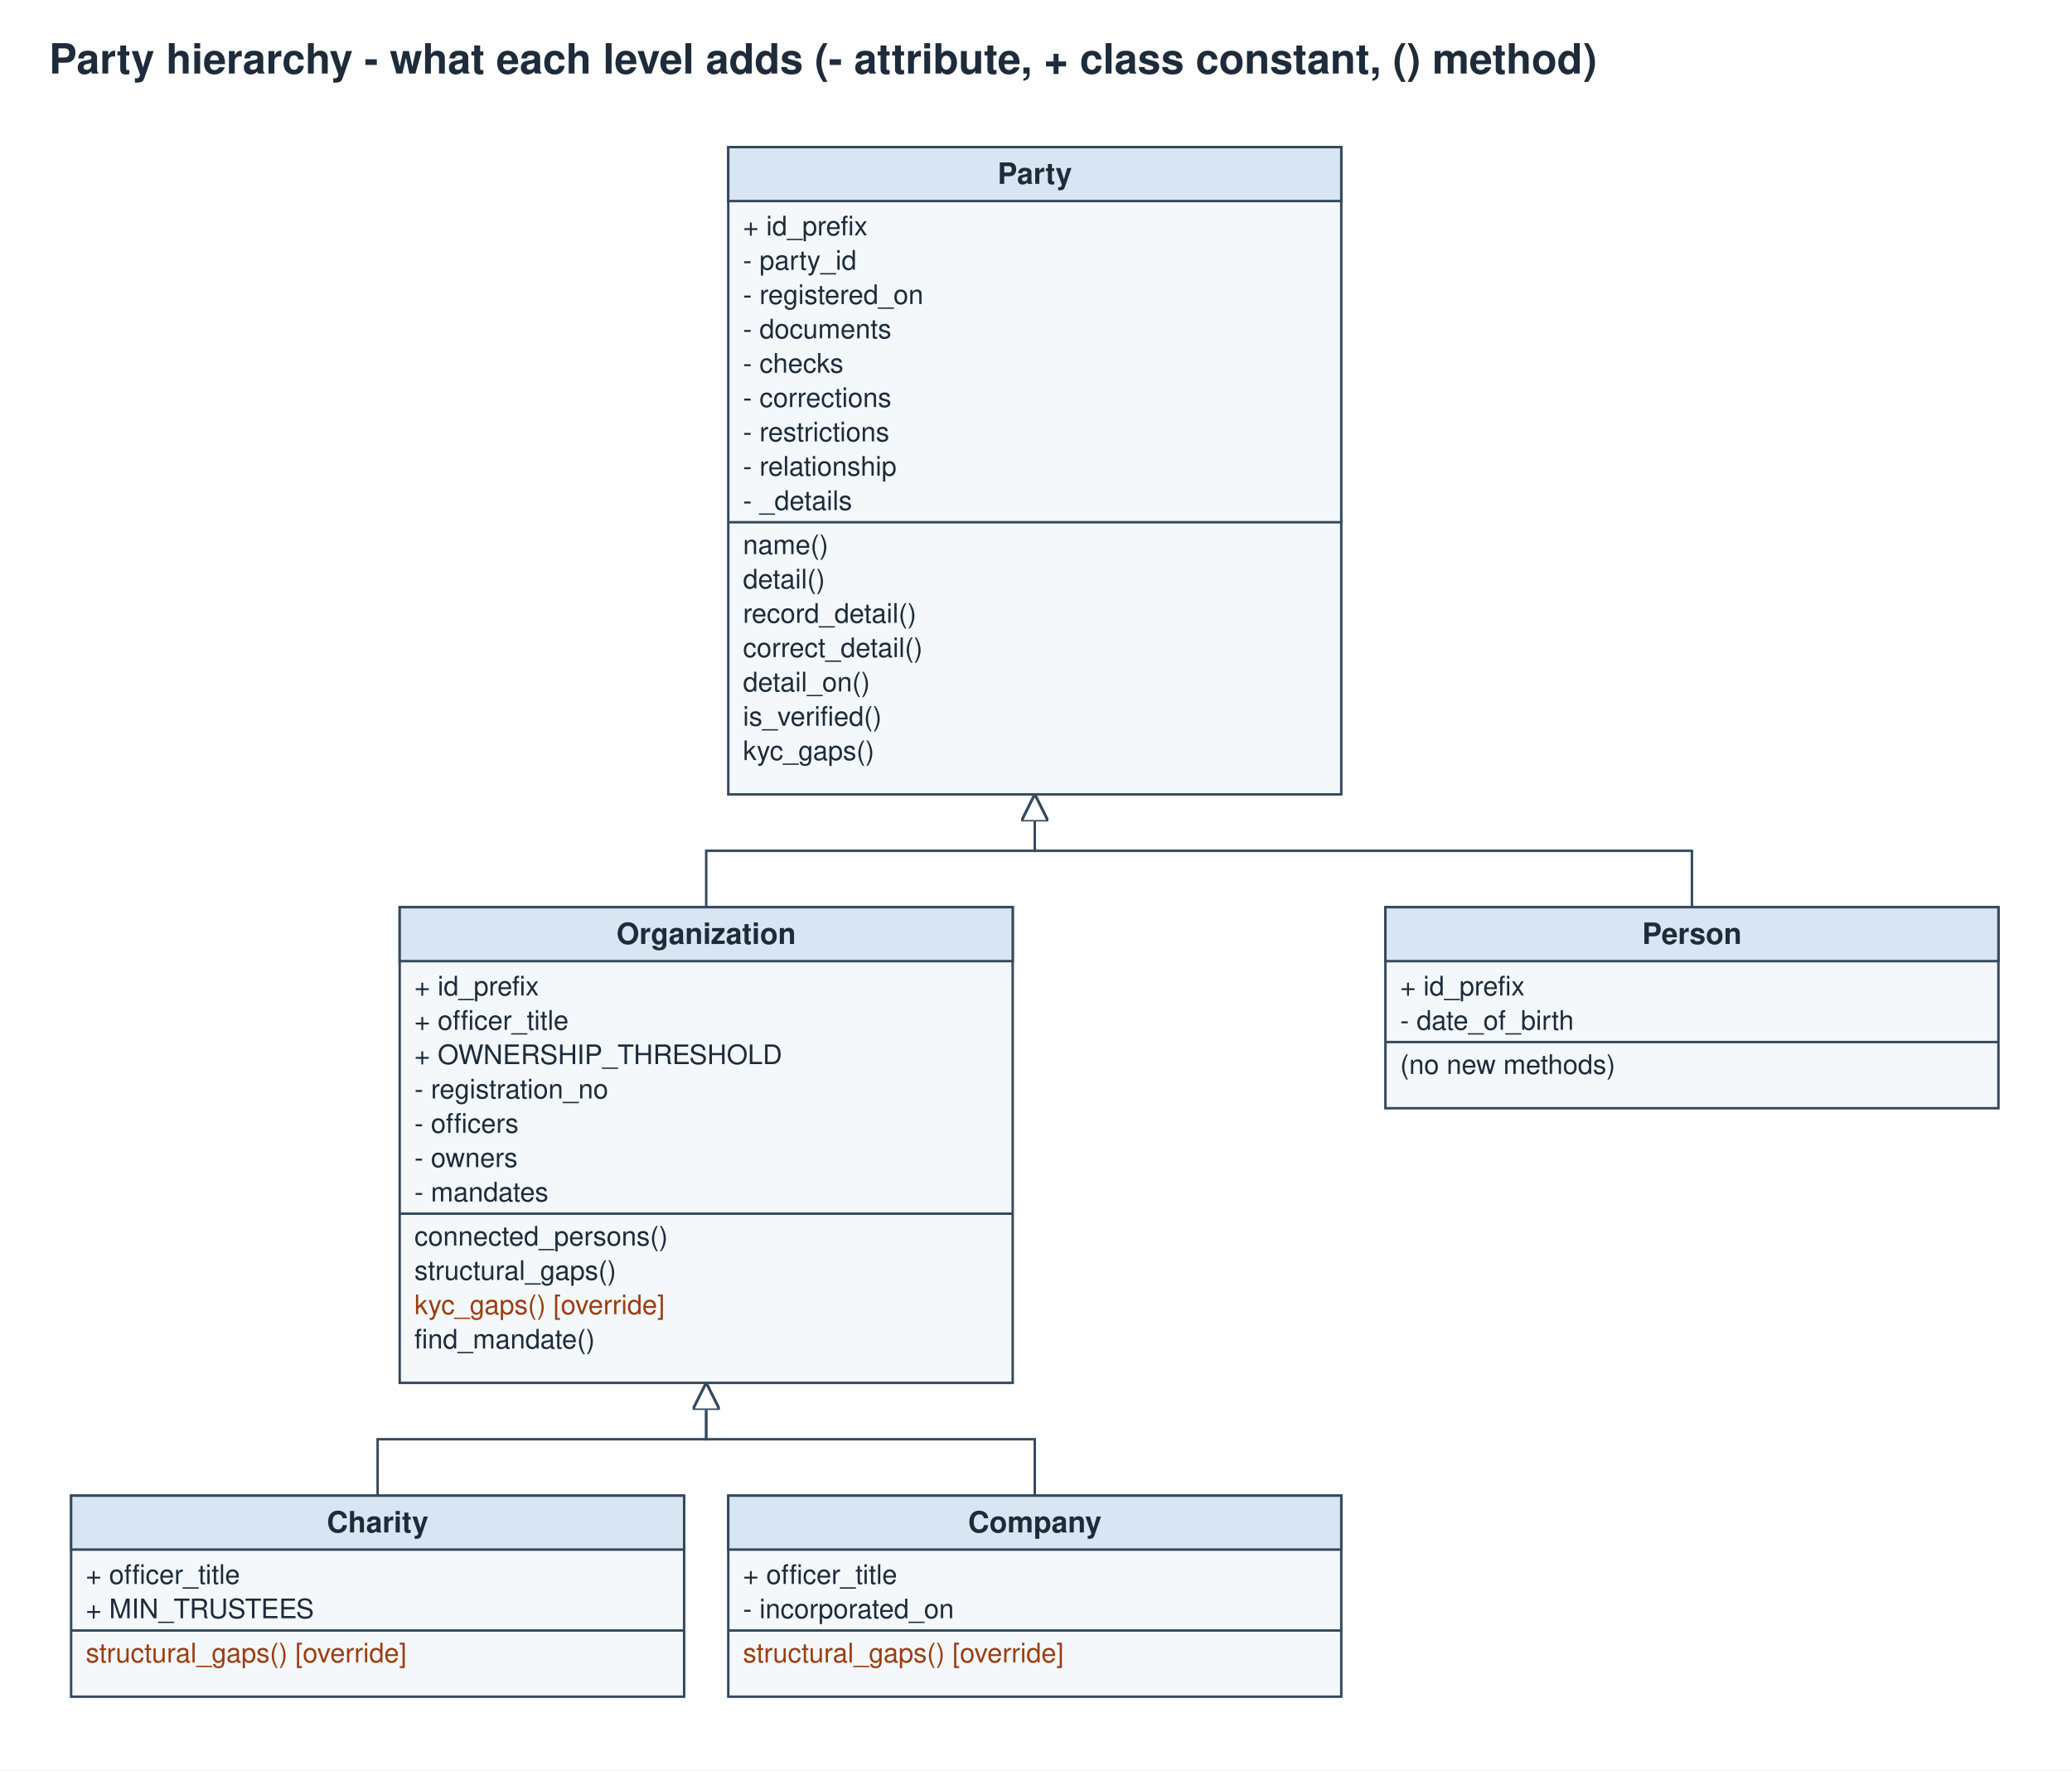
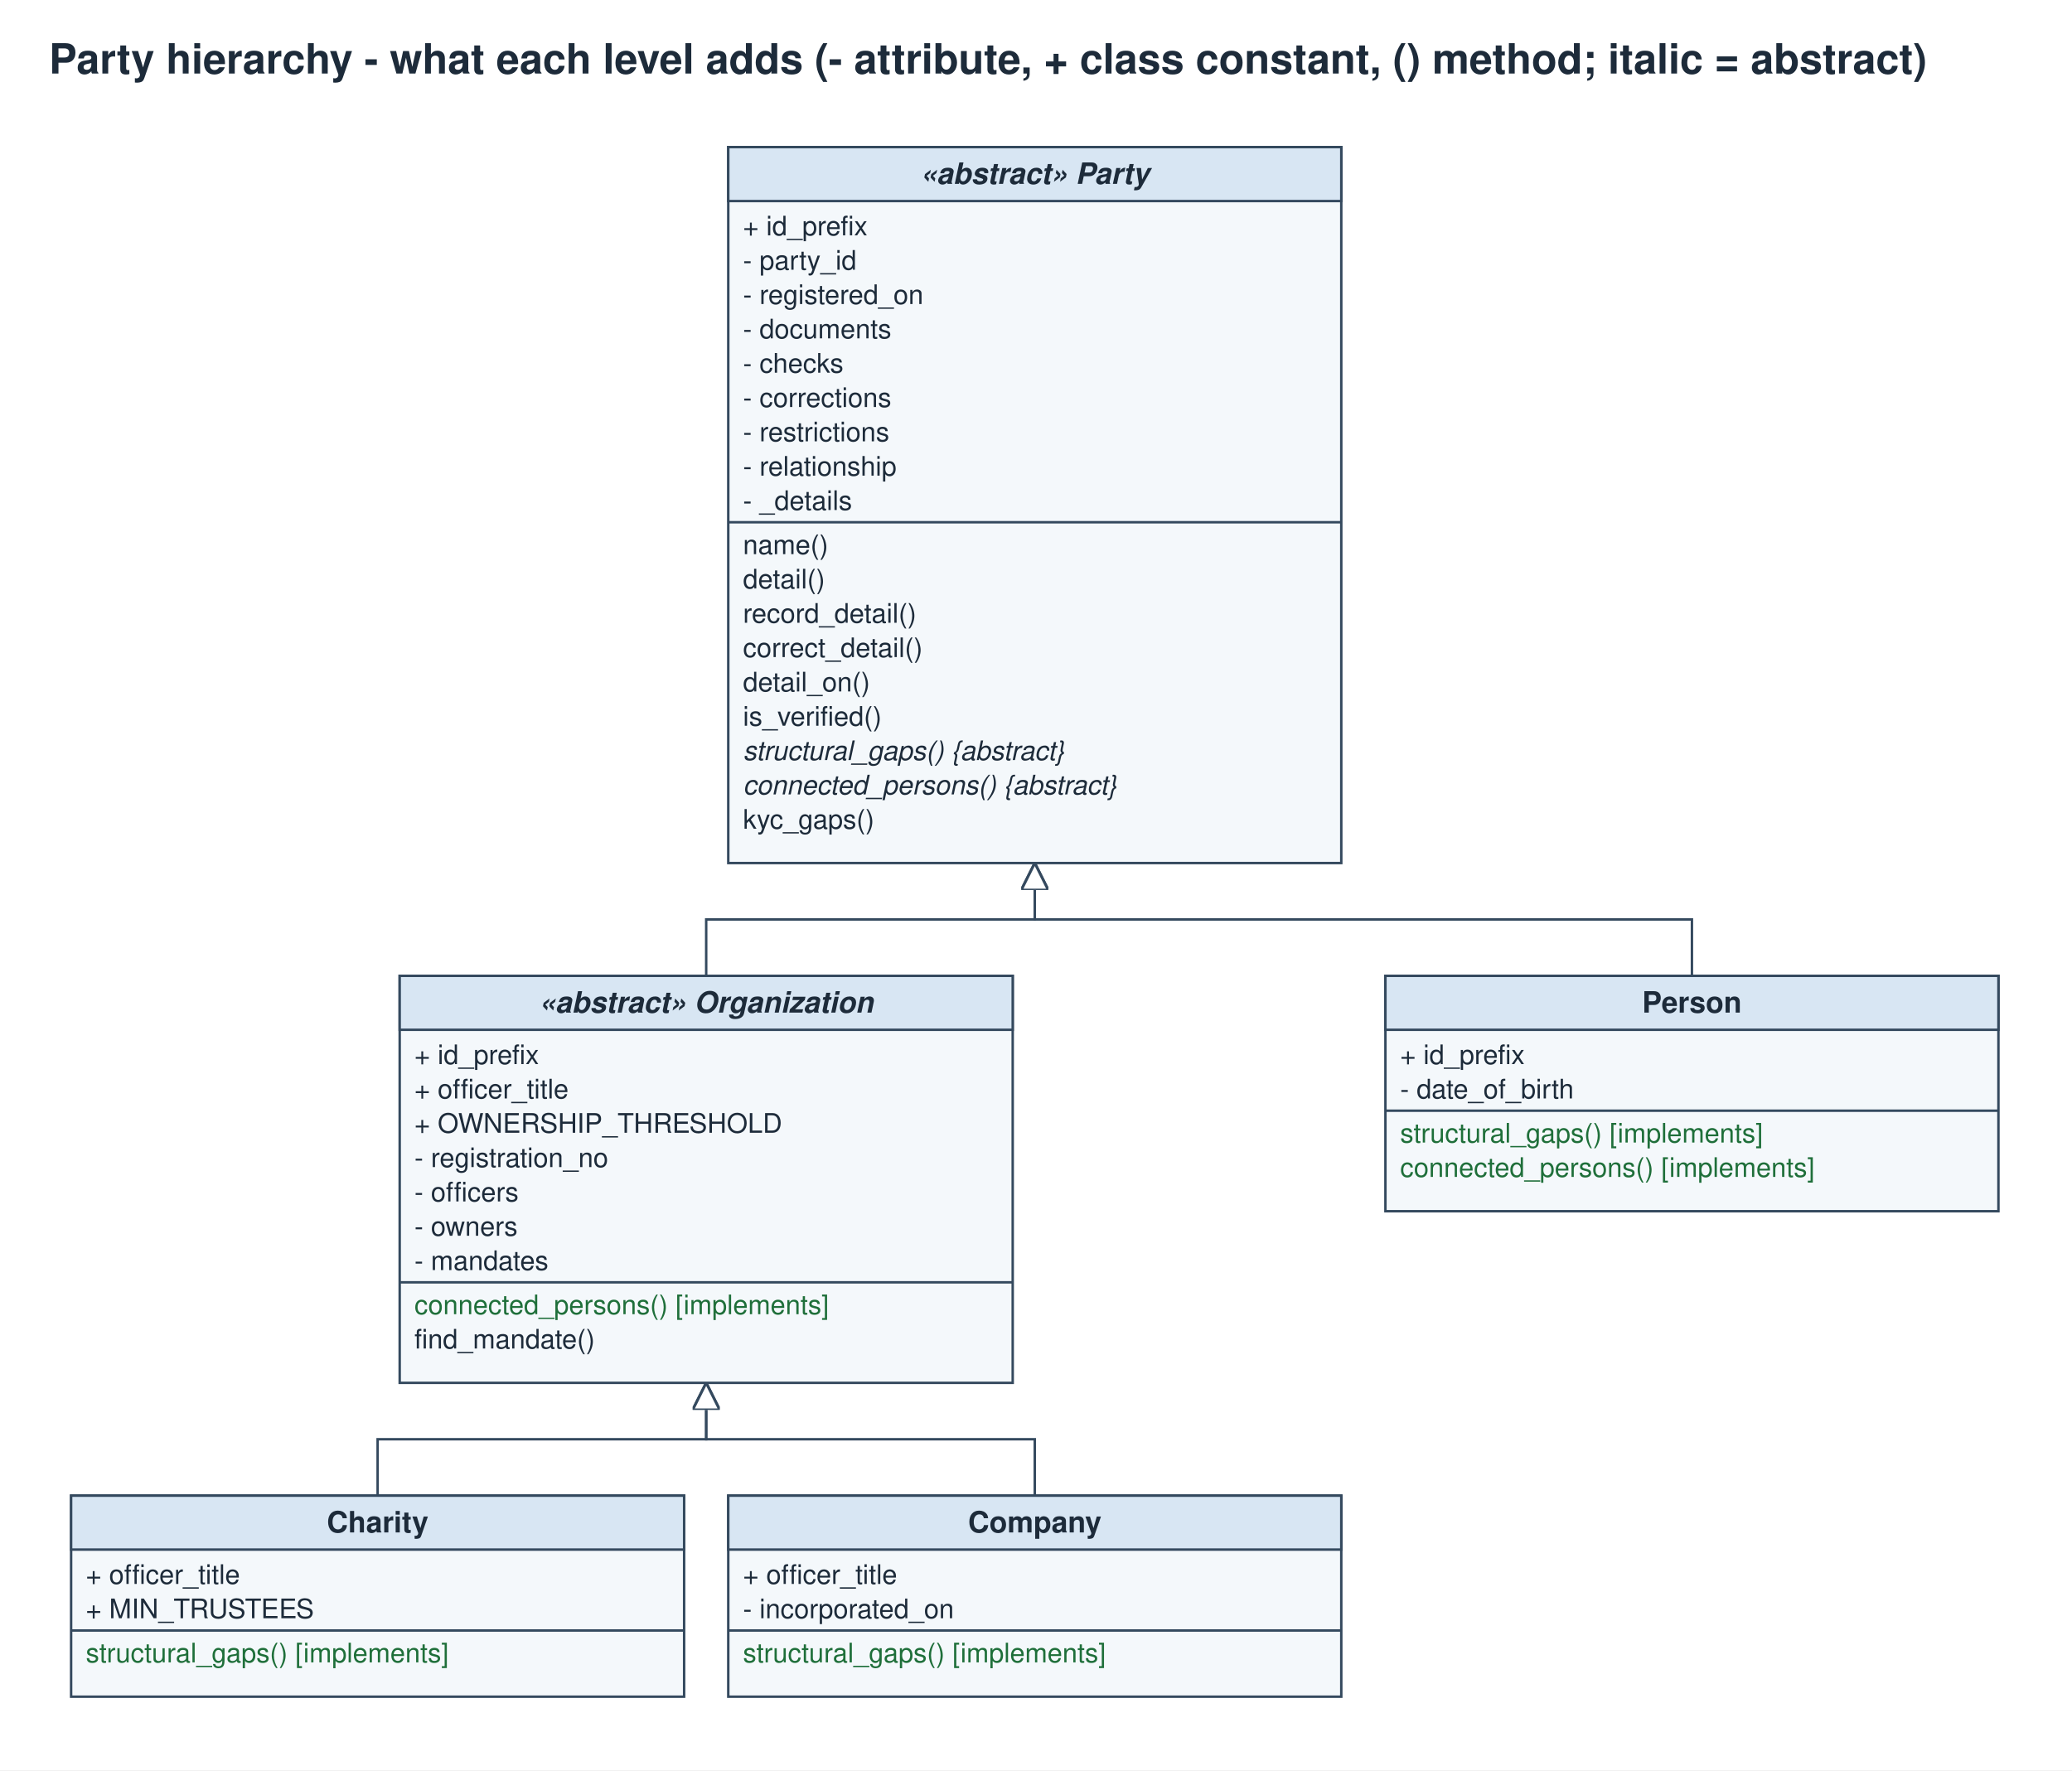
<svg xmlns="http://www.w3.org/2000/svg" width="845" height="722" font-family="Helvetica, Arial, sans-serif" font-size="11">
  <rect width="100%" height="100%" fill="#ffffff" />
  <defs>
    <marker id="tri" viewBox="0 0 10 10" refX="10" refY="5" markerWidth="11" markerHeight="11" orient="auto">
      <path d="M0,0 L10,5 L0,10 z" fill="#ffffff" stroke="#34495e" />
    </marker>
  </defs>
-   <text x="20" y="30" font-size="17" font-weight="bold" fill="#1d2b3a">Party hierarchy - what each level adds (- attribute, + class constant, () method)</text>
-   <polyline points="288,370 288,347 422,347 422,324" fill="none" stroke="#34495e" marker-end="url(#tri)" />
+   <text x="20" y="30" font-size="17" font-weight="bold" fill="#1d2b3a">Party hierarchy - what each level adds (- attribute, + class constant, () method; italic = abstract)</text>
+   <polyline points="288,398 288,375 422,375 422,352" fill="none" stroke="#34495e" marker-end="url(#tri)" />
  <polyline points="154,610 154,587 288,587 288,564" fill="none" stroke="#34495e" marker-end="url(#tri)" />
  <polyline points="422,610 422,587 288,587 288,564" fill="none" stroke="#34495e" marker-end="url(#tri)" />
-   <polyline points="690,370 690,347 422,347 422,324" fill="none" stroke="#34495e" marker-end="url(#tri)" />
-   <rect x="297" y="60" width="250" height="264" fill="#f4f8fb" stroke="#34495e" />
+   <polyline points="690,398 690,375 422,375 422,352" fill="none" stroke="#34495e" marker-end="url(#tri)" />
+   <rect x="297" y="60" width="250" height="292" fill="#f4f8fb" stroke="#34495e" />
  <rect x="297" y="60" width="250" height="22" fill="#d8e6f3" stroke="#34495e" />
-   <text x="422" y="75" text-anchor="middle" font-weight="bold" font-size="12" fill="#1d2b3a">Party</text>
+   <text x="422" y="75" text-anchor="middle" font-weight="bold" font-size="12" fill="#1d2b3a" font-style="italic">«abstract» Party</text>
  <text x="303" y="96" fill="#1d2b3a">+ id_prefix</text>
  <text x="303" y="110" fill="#1d2b3a">- party_id</text>
  <text x="303" y="124" fill="#1d2b3a">- registered_on</text>
  <text x="303" y="138" fill="#1d2b3a">- documents</text>
  <text x="303" y="152" fill="#1d2b3a">- checks</text>
  <text x="303" y="166" fill="#1d2b3a">- corrections</text>
  <text x="303" y="180" fill="#1d2b3a">- restrictions</text>
  <text x="303" y="194" fill="#1d2b3a">- relationship</text>
  <text x="303" y="208" fill="#1d2b3a">- _details</text>
  <line x1="297" y1="213" x2="547" y2="213" stroke="#34495e" />
  <text x="303" y="226" fill="#1d2b3a">name()</text>
  <text x="303" y="240" fill="#1d2b3a">detail()</text>
  <text x="303" y="254" fill="#1d2b3a">record_detail()</text>
  <text x="303" y="268" fill="#1d2b3a">correct_detail()</text>
  <text x="303" y="282" fill="#1d2b3a">detail_on()</text>
  <text x="303" y="296" fill="#1d2b3a">is_verified()</text>
-   <text x="303" y="310" fill="#1d2b3a">kyc_gaps()</text>
-   <rect x="163" y="370" width="250" height="194" fill="#f4f8fb" stroke="#34495e" />
-   <rect x="163" y="370" width="250" height="22" fill="#d8e6f3" stroke="#34495e" />
-   <text x="288" y="385" text-anchor="middle" font-weight="bold" font-size="12" fill="#1d2b3a">Organization</text>
-   <text x="169" y="406" fill="#1d2b3a">+ id_prefix</text>
-   <text x="169" y="420" fill="#1d2b3a">+ officer_title</text>
-   <text x="169" y="434" fill="#1d2b3a">+ OWNERSHIP_THRESHOLD</text>
-   <text x="169" y="448" fill="#1d2b3a">- registration_no</text>
-   <text x="169" y="462" fill="#1d2b3a">- officers</text>
-   <text x="169" y="476" fill="#1d2b3a">- owners</text>
-   <text x="169" y="490" fill="#1d2b3a">- mandates</text>
-   <line x1="163" y1="495" x2="413" y2="495" stroke="#34495e" />
-   <text x="169" y="508" fill="#1d2b3a">connected_persons()</text>
-   <text x="169" y="522" fill="#1d2b3a">structural_gaps()</text>
-   <text x="169" y="536" fill="#9c3d10">kyc_gaps()  [override]</text>
+   <text x="303" y="310" fill="#1d2b3a" font-style="italic">structural_gaps()  {abstract}</text>
+   <text x="303" y="324" fill="#1d2b3a" font-style="italic">connected_persons()  {abstract}</text>
+   <text x="303" y="338" fill="#1d2b3a">kyc_gaps()</text>
+   <rect x="163" y="398" width="250" height="166" fill="#f4f8fb" stroke="#34495e" />
+   <rect x="163" y="398" width="250" height="22" fill="#d8e6f3" stroke="#34495e" />
+   <text x="288" y="413" text-anchor="middle" font-weight="bold" font-size="12" fill="#1d2b3a" font-style="italic">«abstract» Organization</text>
+   <text x="169" y="434" fill="#1d2b3a">+ id_prefix</text>
+   <text x="169" y="448" fill="#1d2b3a">+ officer_title</text>
+   <text x="169" y="462" fill="#1d2b3a">+ OWNERSHIP_THRESHOLD</text>
+   <text x="169" y="476" fill="#1d2b3a">- registration_no</text>
+   <text x="169" y="490" fill="#1d2b3a">- officers</text>
+   <text x="169" y="504" fill="#1d2b3a">- owners</text>
+   <text x="169" y="518" fill="#1d2b3a">- mandates</text>
+   <line x1="163" y1="523" x2="413" y2="523" stroke="#34495e" />
+   <text x="169" y="536" fill="#1f6f3a">connected_persons()  [implements]</text>
  <text x="169" y="550" fill="#1d2b3a">find_mandate()</text>
  <rect x="29" y="610" width="250" height="82" fill="#f4f8fb" stroke="#34495e" />
  <rect x="29" y="610" width="250" height="22" fill="#d8e6f3" stroke="#34495e" />
  <text x="154" y="625" text-anchor="middle" font-weight="bold" font-size="12" fill="#1d2b3a">Charity</text>
  <text x="35" y="646" fill="#1d2b3a">+ officer_title</text>
  <text x="35" y="660" fill="#1d2b3a">+ MIN_TRUSTEES</text>
  <line x1="29" y1="665" x2="279" y2="665" stroke="#34495e" />
-   <text x="35" y="678" fill="#9c3d10">structural_gaps()  [override]</text>
+   <text x="35" y="678" fill="#1f6f3a">structural_gaps()  [implements]</text>
  <rect x="297" y="610" width="250" height="82" fill="#f4f8fb" stroke="#34495e" />
  <rect x="297" y="610" width="250" height="22" fill="#d8e6f3" stroke="#34495e" />
  <text x="422" y="625" text-anchor="middle" font-weight="bold" font-size="12" fill="#1d2b3a">Company</text>
  <text x="303" y="646" fill="#1d2b3a">+ officer_title</text>
  <text x="303" y="660" fill="#1d2b3a">- incorporated_on</text>
  <line x1="297" y1="665" x2="547" y2="665" stroke="#34495e" />
-   <text x="303" y="678" fill="#9c3d10">structural_gaps()  [override]</text>
-   <rect x="565" y="370" width="250" height="82" fill="#f4f8fb" stroke="#34495e" />
-   <rect x="565" y="370" width="250" height="22" fill="#d8e6f3" stroke="#34495e" />
-   <text x="690" y="385" text-anchor="middle" font-weight="bold" font-size="12" fill="#1d2b3a">Person</text>
-   <text x="571" y="406" fill="#1d2b3a">+ id_prefix</text>
-   <text x="571" y="420" fill="#1d2b3a">- date_of_birth</text>
-   <line x1="565" y1="425" x2="815" y2="425" stroke="#34495e" />
-   <text x="571" y="438" fill="#1d2b3a">(no new methods)</text>
+   <text x="303" y="678" fill="#1f6f3a">structural_gaps()  [implements]</text>
+   <rect x="565" y="398" width="250" height="96" fill="#f4f8fb" stroke="#34495e" />
+   <rect x="565" y="398" width="250" height="22" fill="#d8e6f3" stroke="#34495e" />
+   <text x="690" y="413" text-anchor="middle" font-weight="bold" font-size="12" fill="#1d2b3a">Person</text>
+   <text x="571" y="434" fill="#1d2b3a">+ id_prefix</text>
+   <text x="571" y="448" fill="#1d2b3a">- date_of_birth</text>
+   <line x1="565" y1="453" x2="815" y2="453" stroke="#34495e" />
+   <text x="571" y="466" fill="#1f6f3a">structural_gaps()  [implements]</text>
+   <text x="571" y="480" fill="#1f6f3a">connected_persons()  [implements]</text>
</svg>
